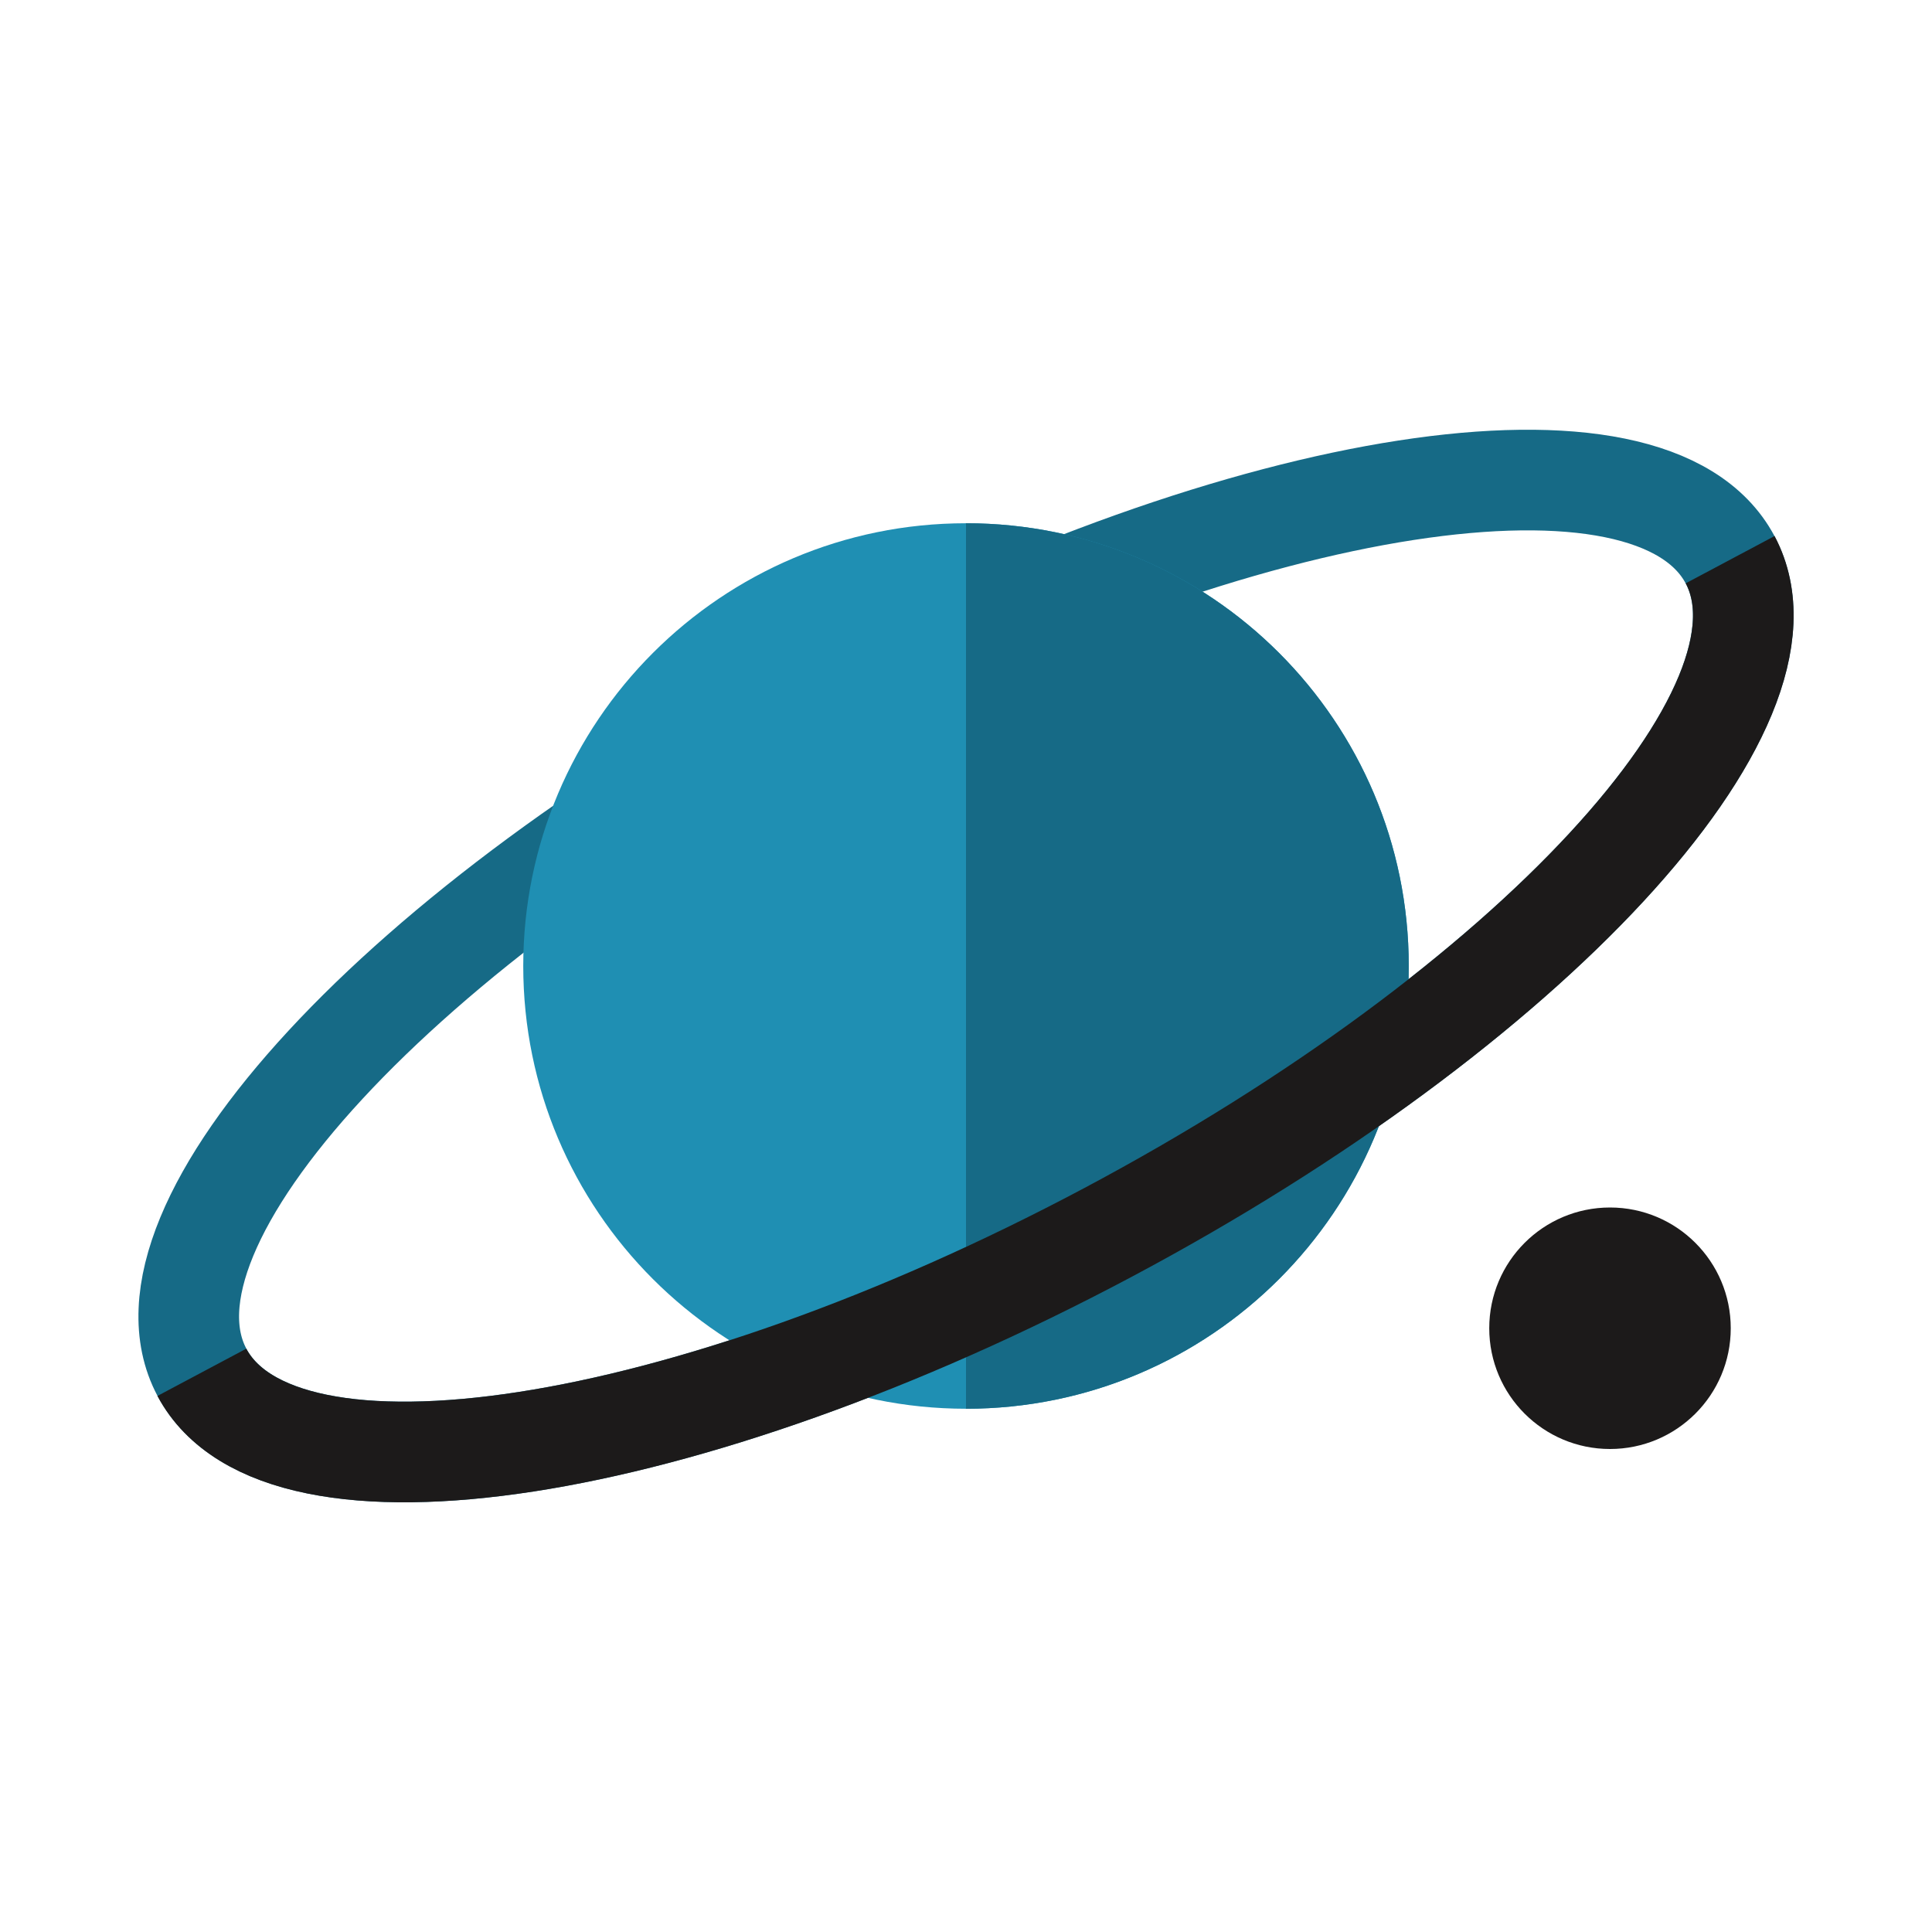
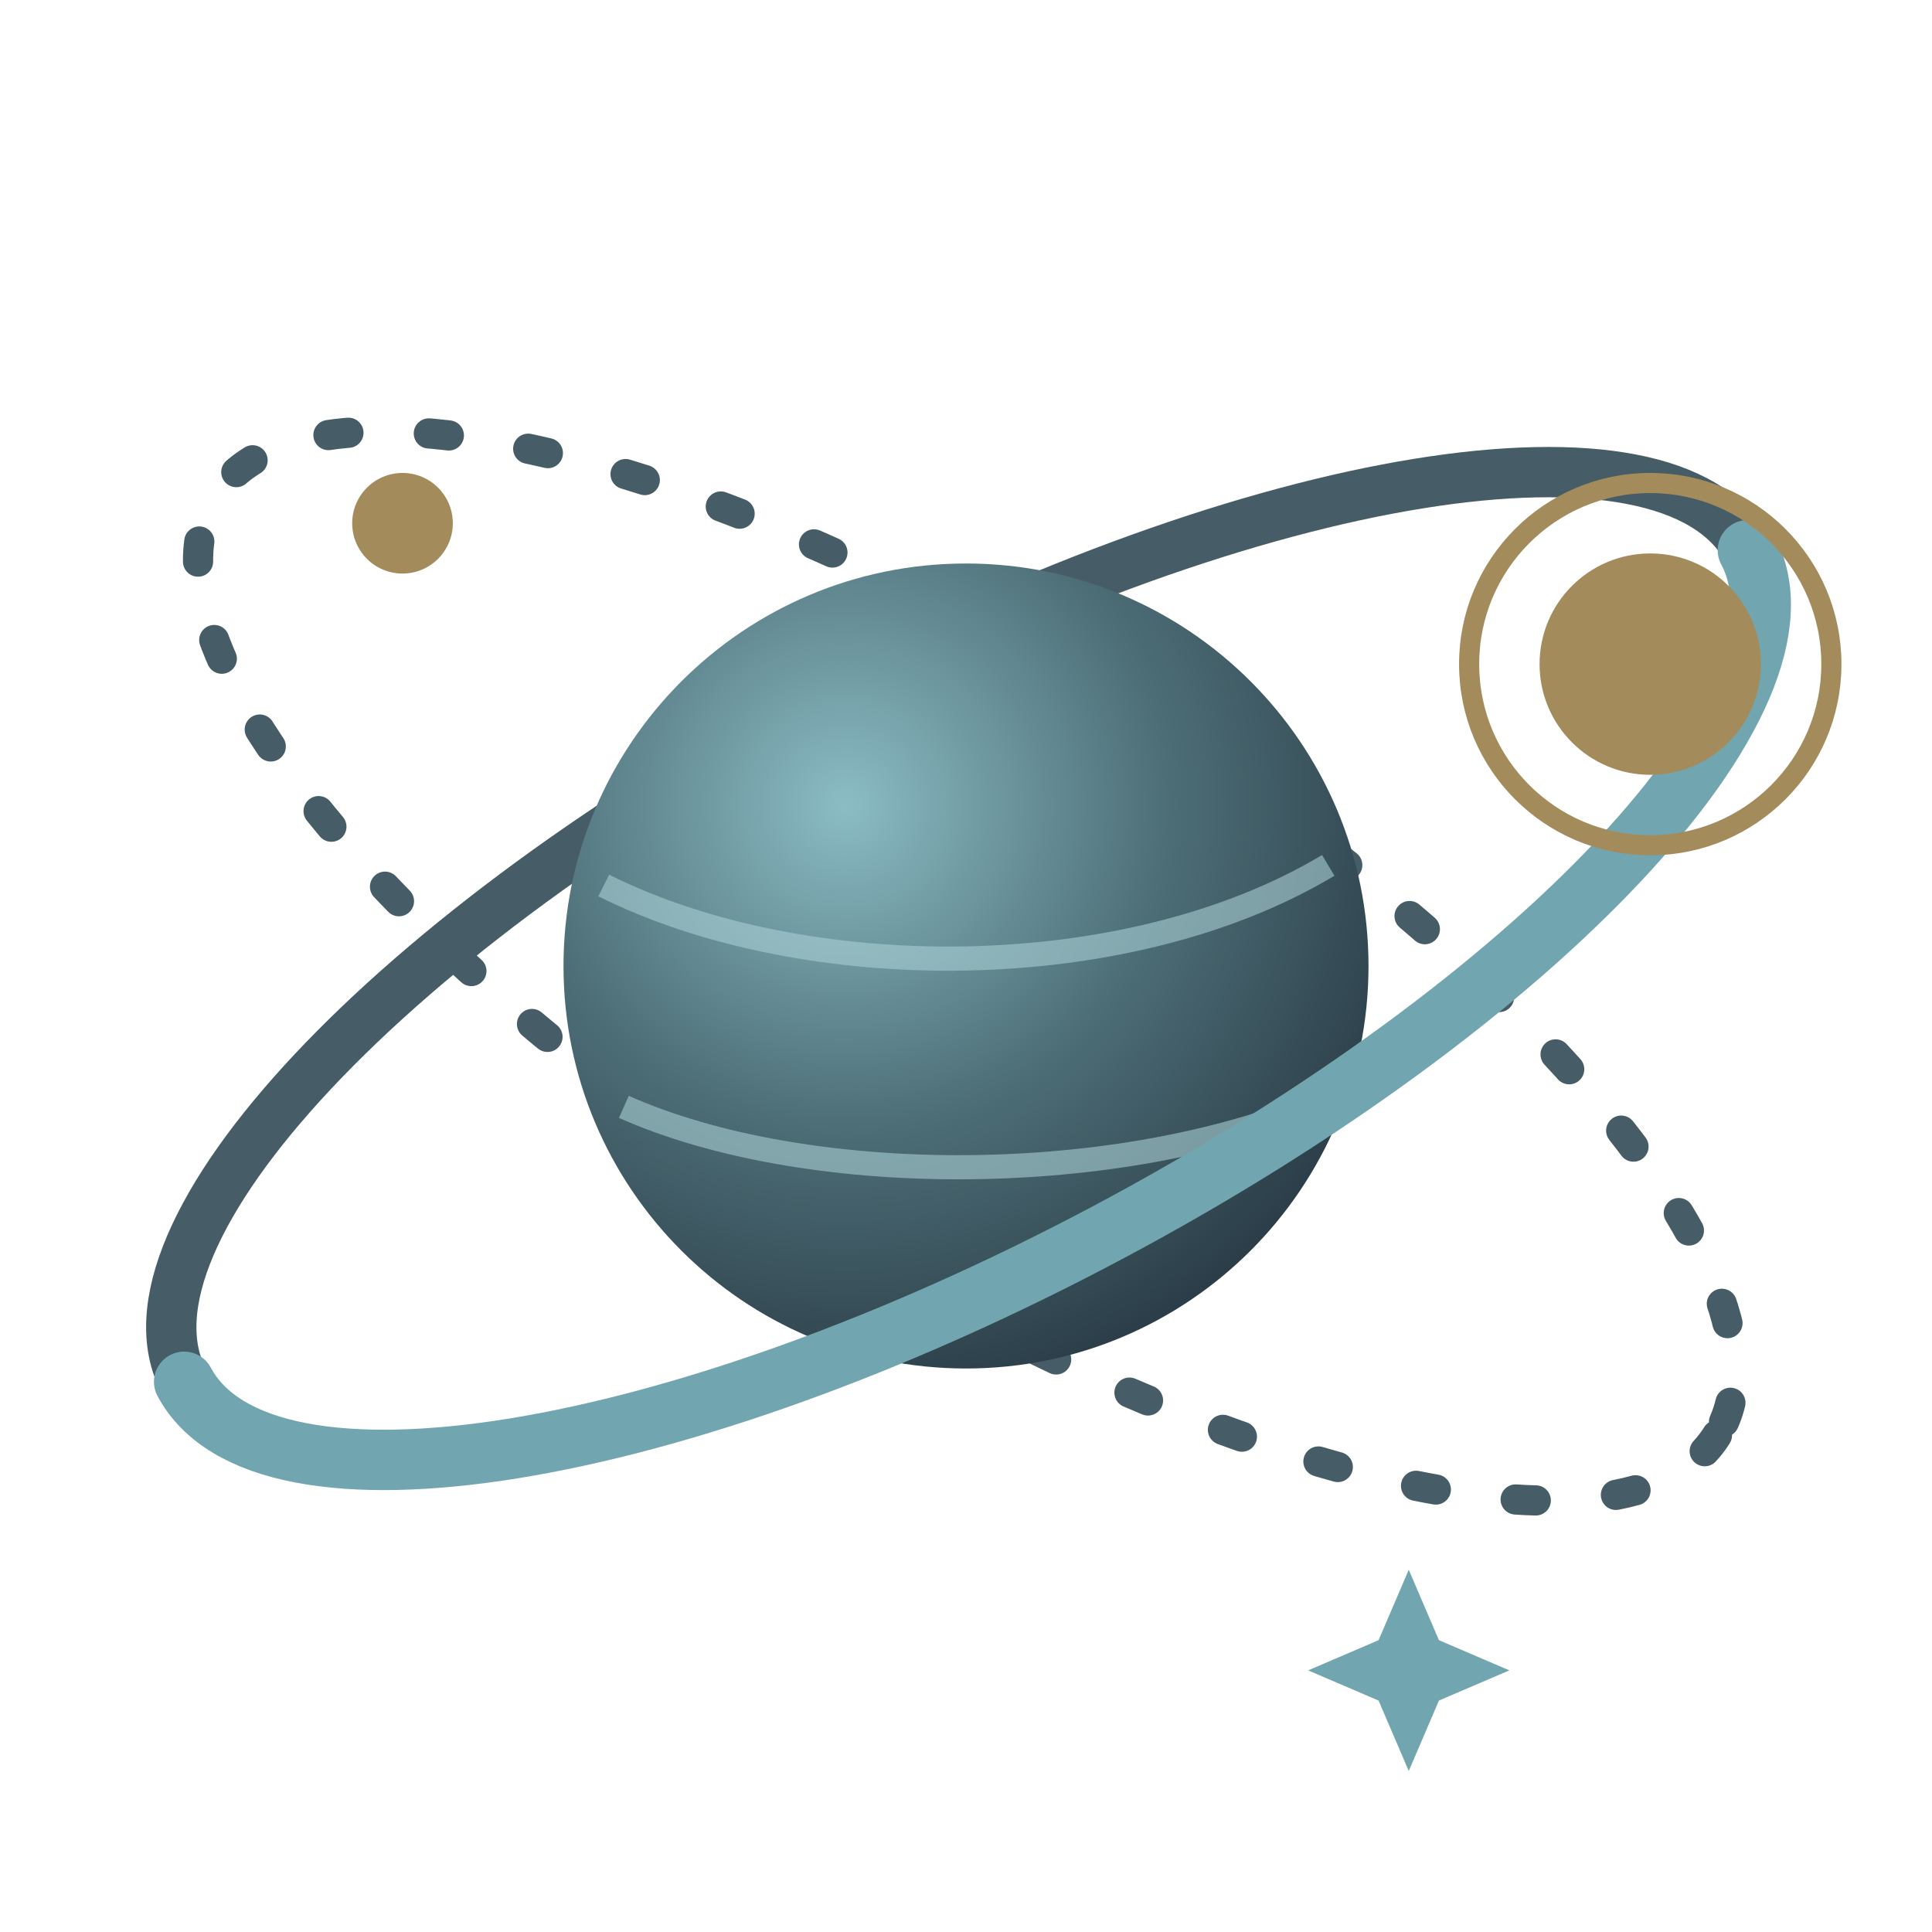
<svg xmlns="http://www.w3.org/2000/svg" viewBox="0 0 96 96">
-   <ellipse cx="48" cy="48" rx="43" ry="15" transform="rotate(-28 48 48)" fill="none" stroke="#166a86" stroke-width="5" />
-   <circle cx="48" cy="48" r="22" fill="#1f8fb3" />
-   <path d="M48 26a22 22 0 0 1 0 44z" fill="#166a86" />
-   <path d="M10.030 68.190 A43 15 -28 0 0 85.970 27.810" fill="none" stroke="#1c1a1a" stroke-width="5" />
-   <circle cx="80" cy="66" r="6" fill="#1c1a1a" />
+   <defs>
+     <radialGradient id="or-a" cx=".35" cy=".3" r=".8">
+       <stop offset="0" stop-color="#8bbcc4" />
+       <stop offset=".5" stop-color="#4d6e77" />
+       <stop offset="1" stop-color="#263641" />
+     </radialGradient>
+   </defs>
+   <g fill="none" stroke-linecap="round">
+     <ellipse cx="48" cy="48" rx="44" ry="15" transform="rotate(-28 48 48)" stroke="#465c66" stroke-width="2.5" />
+     <ellipse cx="48" cy="48" rx="44" ry="15" transform="rotate(32 48 48)" stroke="#465c66" stroke-width="1.5" stroke-dasharray="1 4" />
+   </g>
+   <circle cx="48" cy="48" r="20" fill="url(#or-a)" />
+   <path d="M30 44c10 5 26 5 36-1M31 55c9 4 24 4 34 0" stroke="#a9cfd4" stroke-width="1.2" fill="none" opacity=".6" />
+   <path d="M9.200 68.700 A44 15 -28 0 0 86.800 27.300" transform="rotate(0)" fill="none" stroke="#71a6b0" stroke-width="3" stroke-linecap="round" opacity="0" />
+   <path d="M9.150 68.660 A44 15 -28 0 0 86.850 27.340" fill="none" stroke="#71a6b0" stroke-width="3" stroke-linecap="round" />
+   <circle cx="82" cy="33" r="5.5" fill="#a48b5c" />
+   <circle cx="82" cy="33" r="9" fill="none" stroke="#a48b5c" stroke-width="1" />
+   <circle cx="20" cy="26" r="2.5" fill="#a48b5c" />
+   <path d="M70 78l1.500 3.500L75 83l-3.500 1.500L70 88l-1.500-3.500L65 83l3.500-1.500z" fill="#71a6b0" />
</svg>
